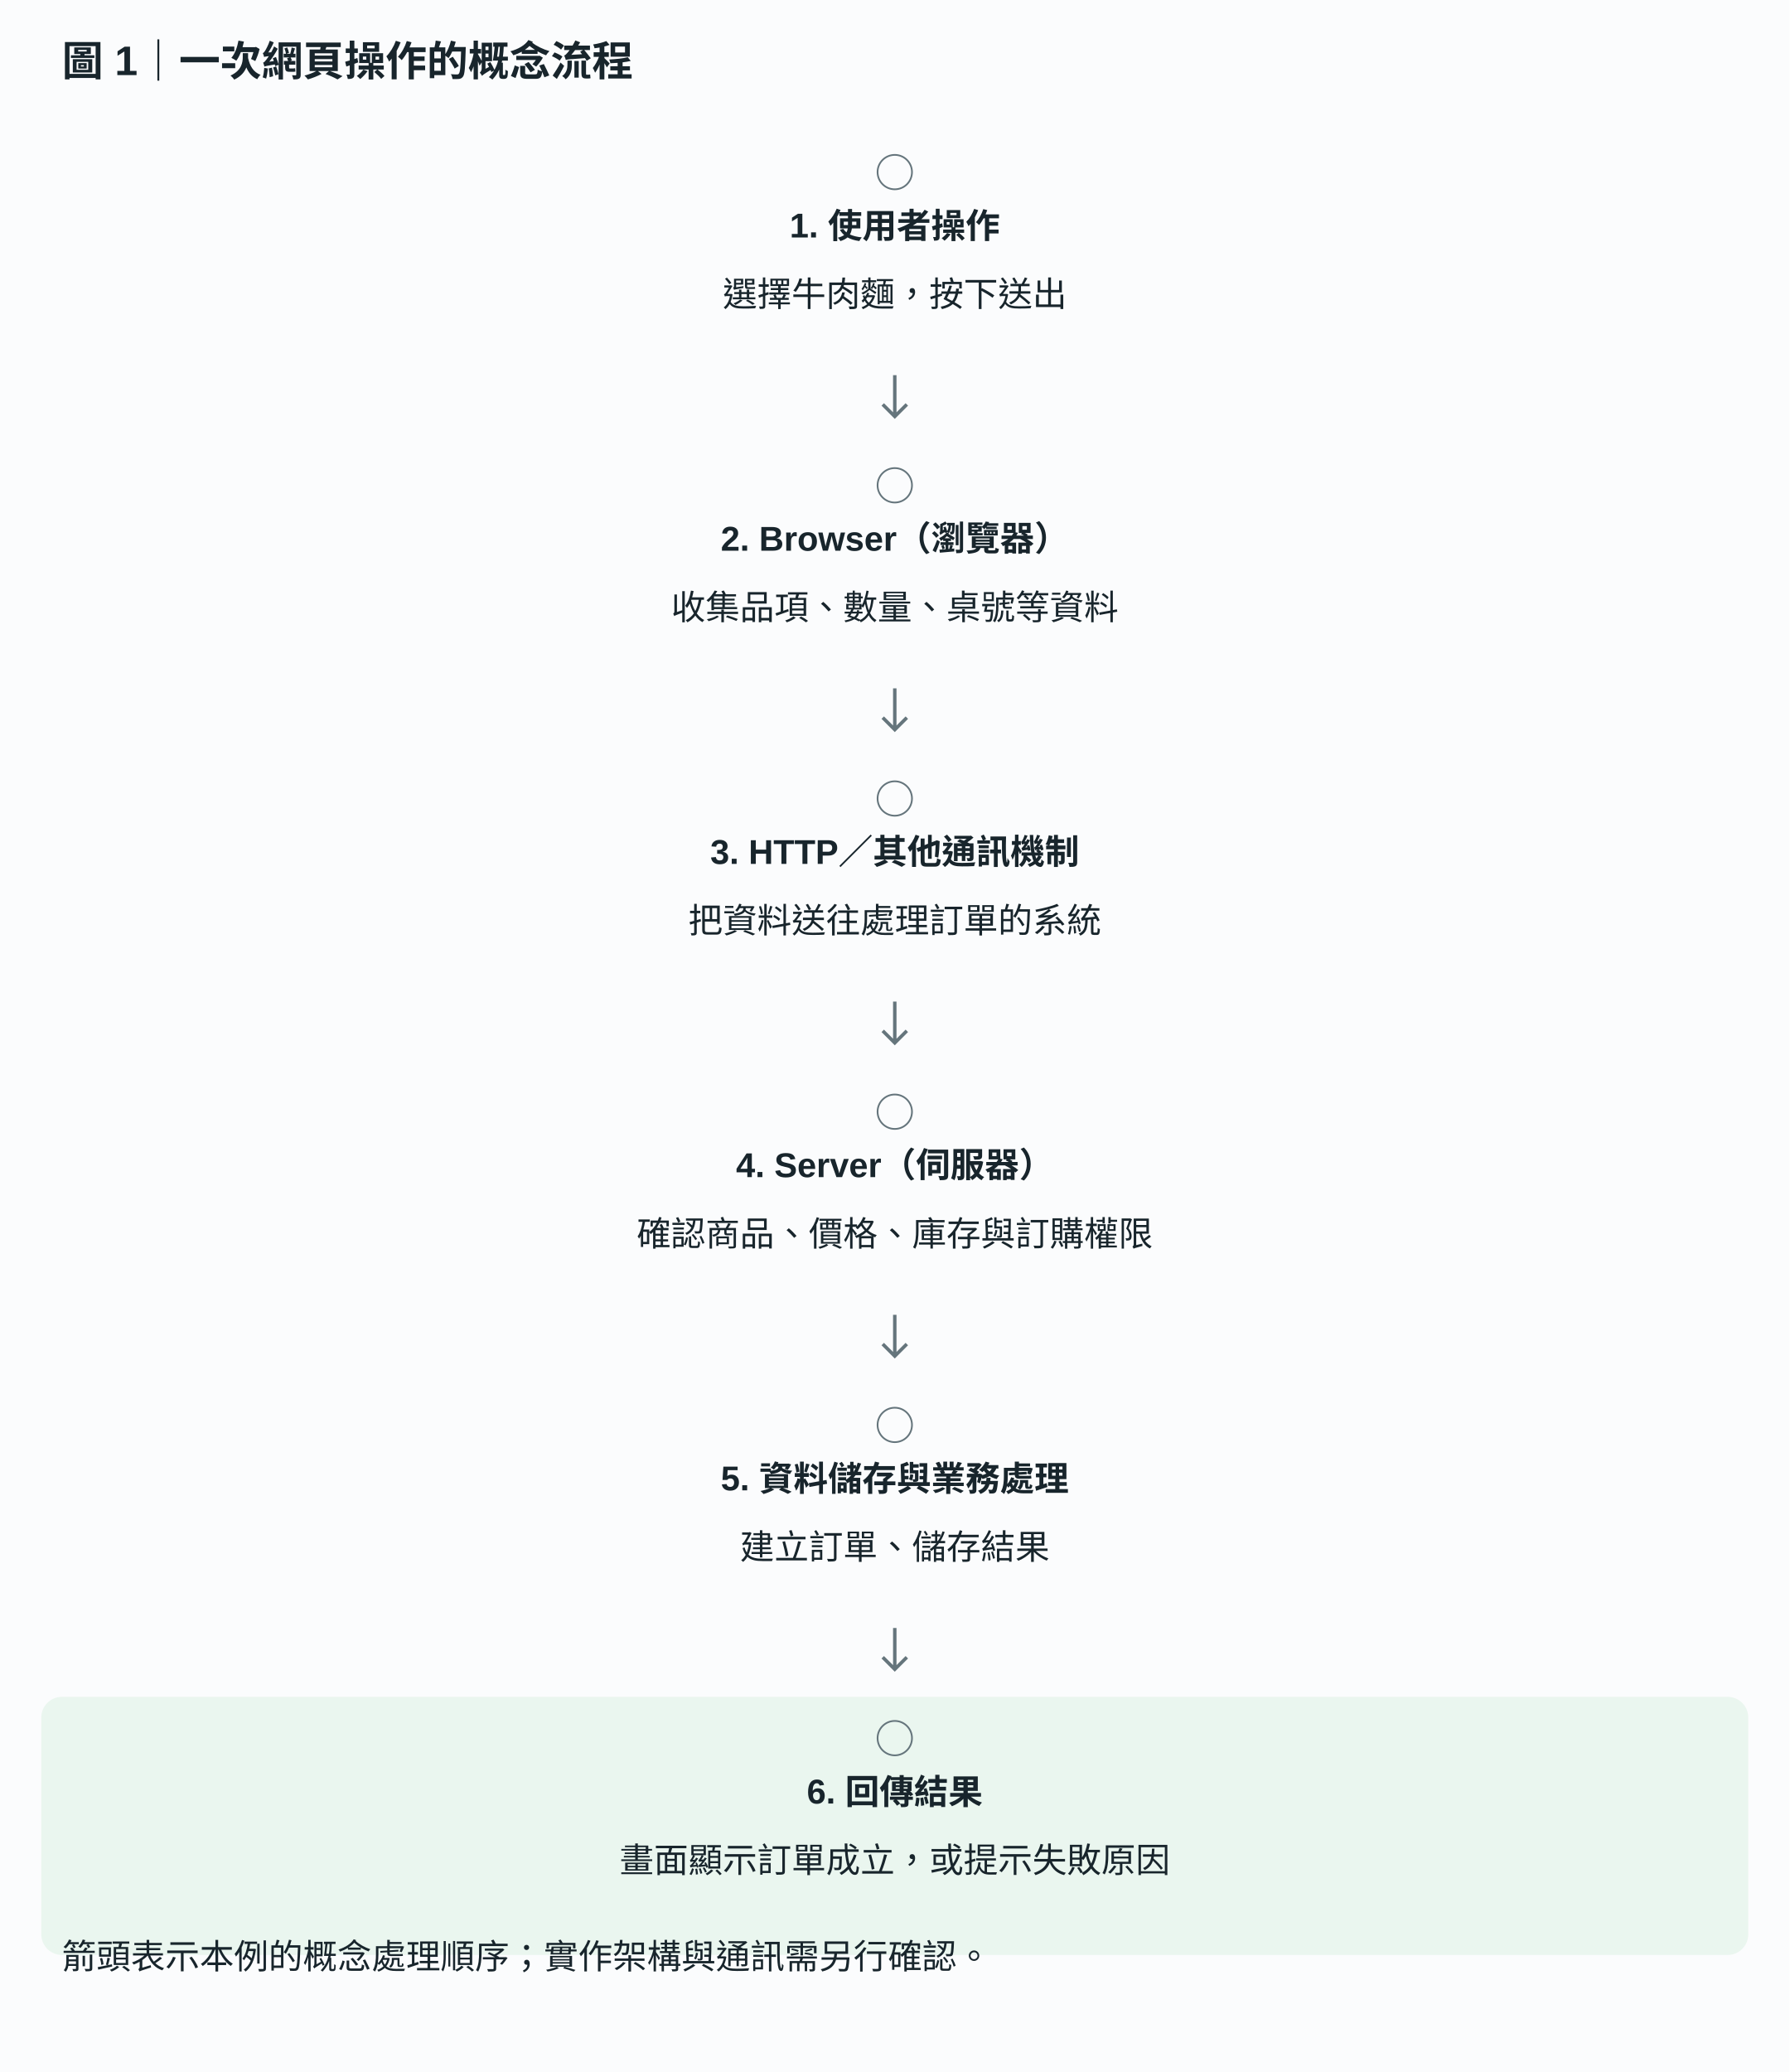
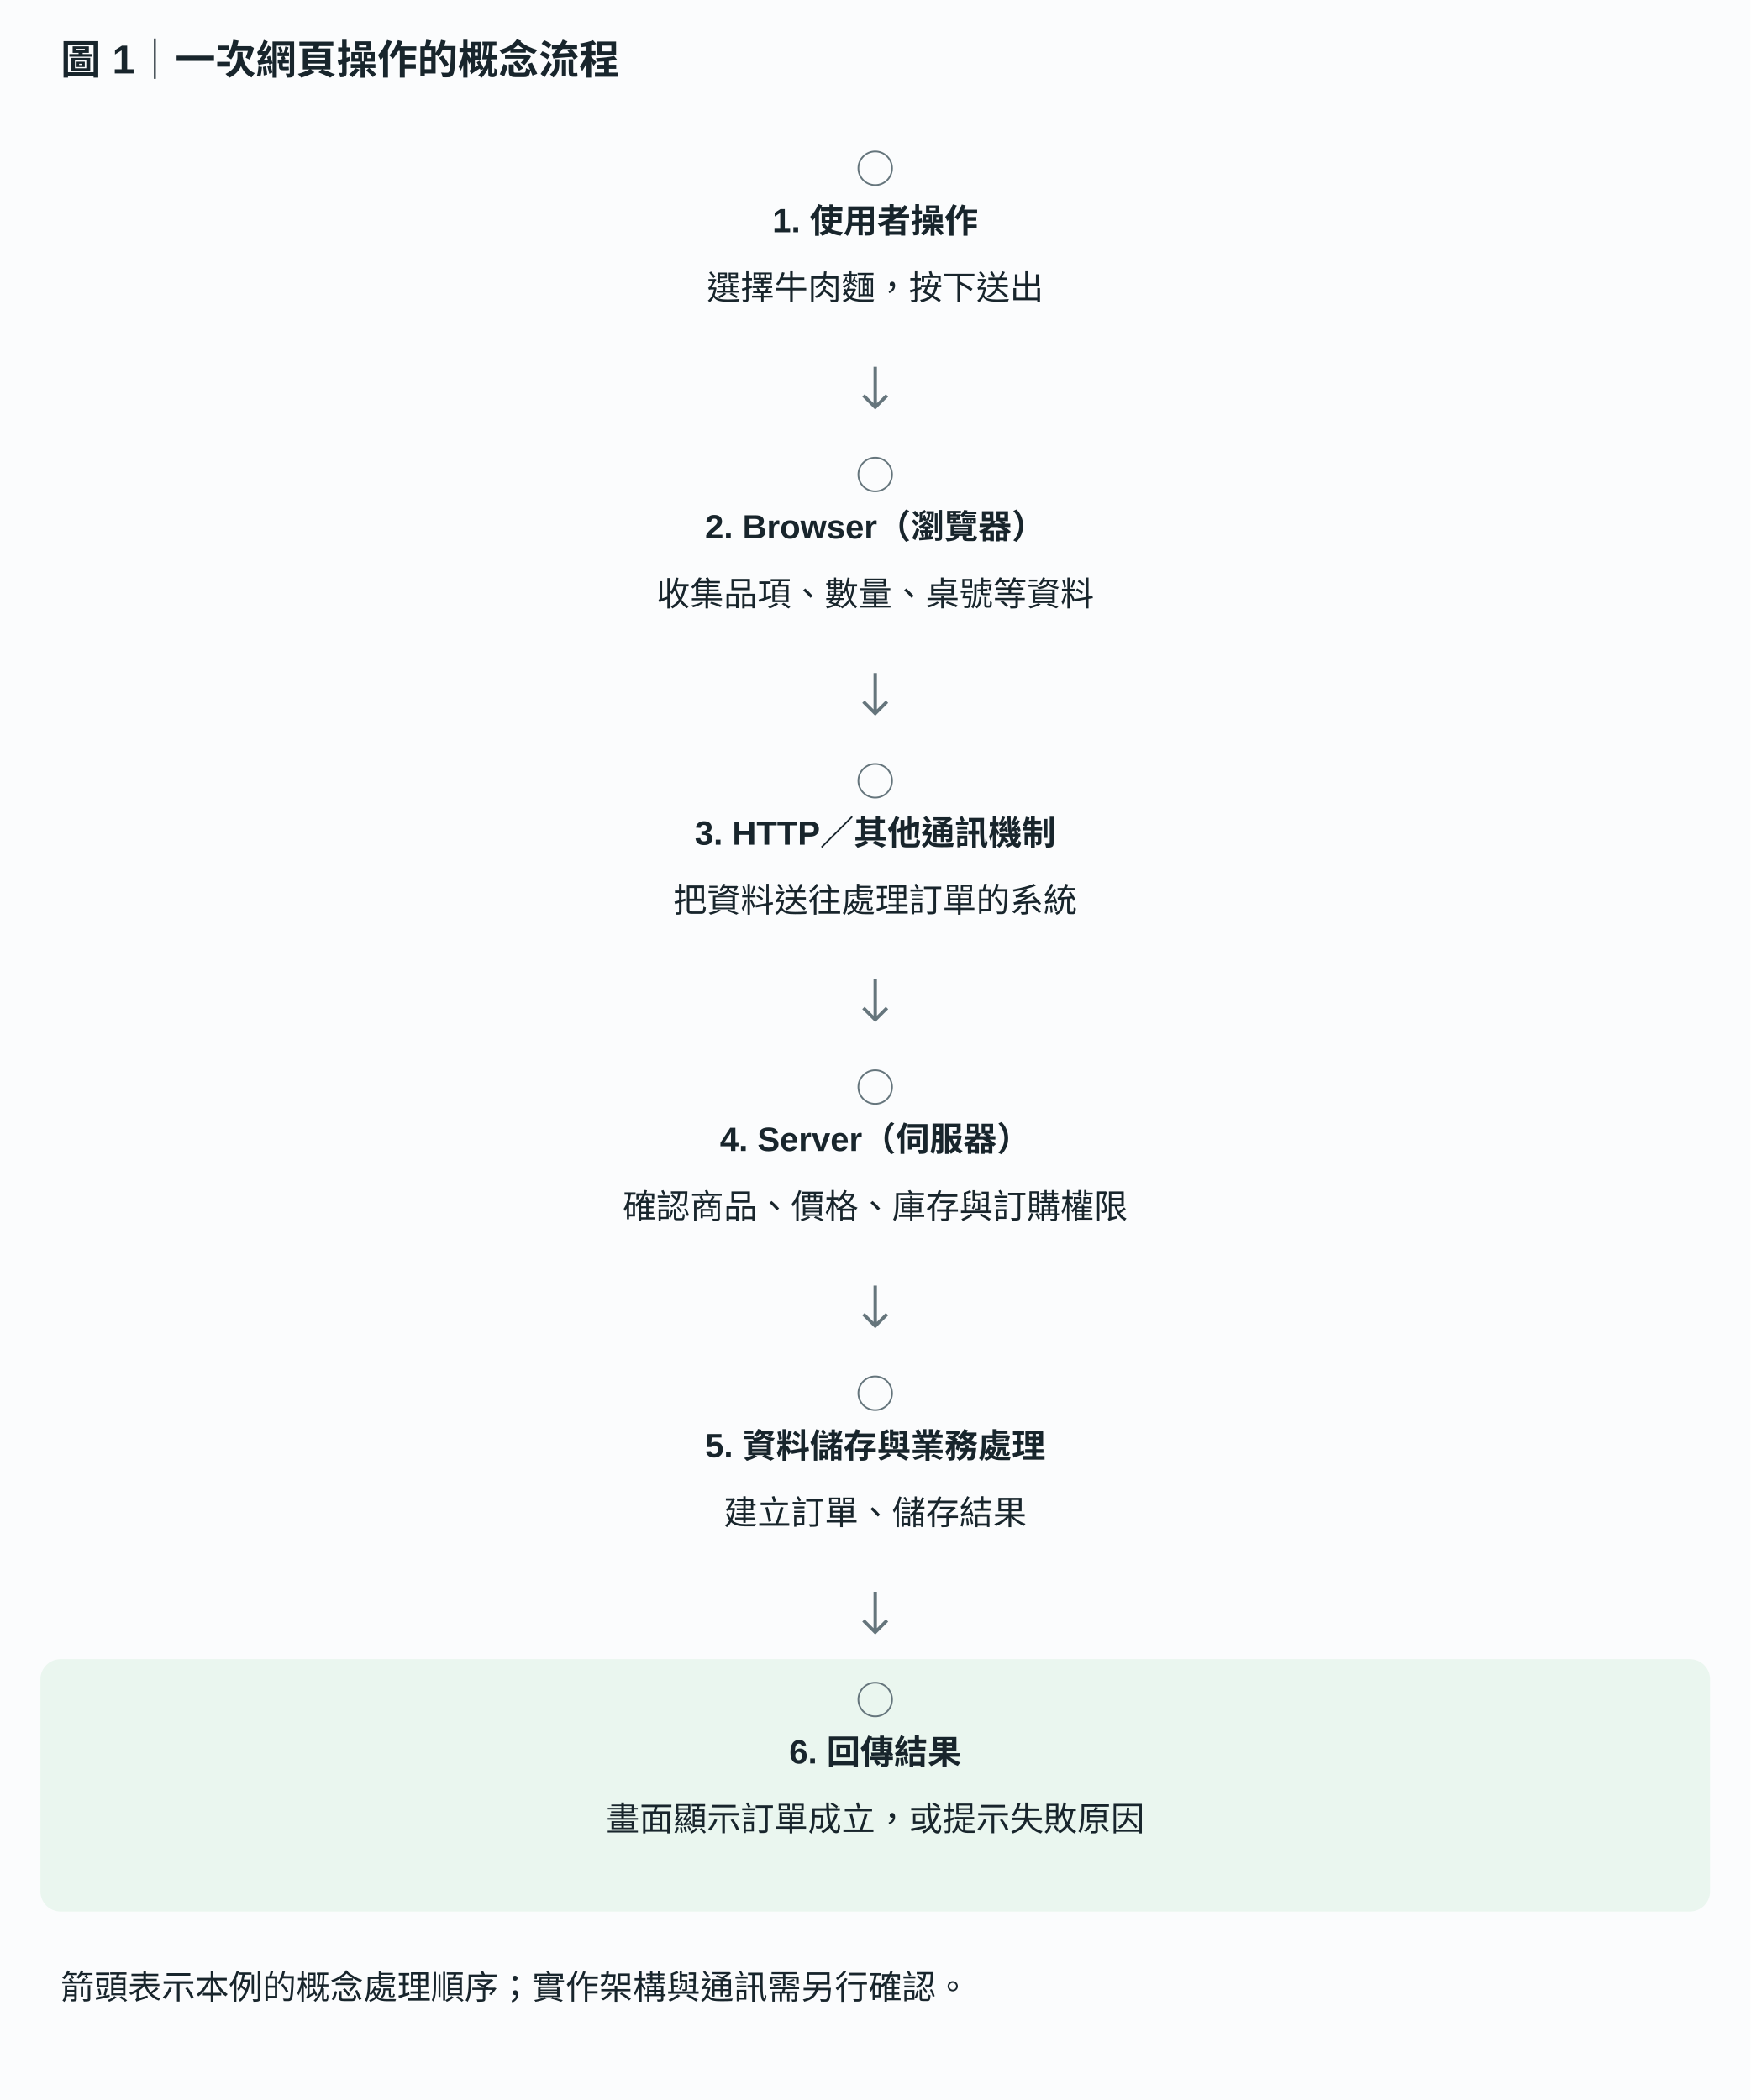
- <svg xmlns="http://www.w3.org/2000/svg" viewBox="0 0 1040 1204" role="img" aria-labelledby="title desc" lang="zh">
-   <rect width="1040" height="1204" fill="#fbfcfd" />
+ <svg xmlns="http://www.w3.org/2000/svg" viewBox="0 0 1040 1248" role="img" aria-labelledby="title desc" lang="zh">
+   <rect width="1040" height="1248" fill="#fbfcfd" />
  <g fill="#18252c" font-family="Arial, Noto Sans CJK TC, sans-serif">
    <text x="36" y="44" font-size="24" font-weight="700">圖 1｜一次網頁操作的概念流程</text>
    <circle cx="520" cy="100" r="10" fill="none" stroke="#65757c" />
    <text x="520" y="138" font-size="20" font-weight="700" text-anchor="middle">1. 使用者操作</text>
    <text x="520" y="178" font-size="20" font-weight="400" text-anchor="middle">選擇牛肉麵，按下送出</text>
    <path d="M520 218v24m-7-7 7 7 7-7" fill="none" stroke="#65757c" stroke-width="2" />
    <circle cx="520" cy="282" r="10" fill="none" stroke="#65757c" />
    <text x="520" y="320" font-size="20" font-weight="700" text-anchor="middle">2. Browser（瀏覽器）</text>
    <text x="520" y="360" font-size="20" font-weight="400" text-anchor="middle">收集品項、數量、桌號等資料</text>
    <path d="M520 400v24m-7-7 7 7 7-7" fill="none" stroke="#65757c" stroke-width="2" />
    <circle cx="520" cy="464" r="10" fill="none" stroke="#65757c" />
    <text x="520" y="502" font-size="20" font-weight="700" text-anchor="middle">3. HTTP／其他通訊機制</text>
    <text x="520" y="542" font-size="20" font-weight="400" text-anchor="middle">把資料送往處理訂單的系統</text>
    <path d="M520 582v24m-7-7 7 7 7-7" fill="none" stroke="#65757c" stroke-width="2" />
    <circle cx="520" cy="646" r="10" fill="none" stroke="#65757c" />
    <text x="520" y="684" font-size="20" font-weight="700" text-anchor="middle">4. Server（伺服器）</text>
    <text x="520" y="724" font-size="20" font-weight="400" text-anchor="middle">確認商品、價格、庫存與訂購權限</text>
    <path d="M520 764v24m-7-7 7 7 7-7" fill="none" stroke="#65757c" stroke-width="2" />
    <circle cx="520" cy="828" r="10" fill="none" stroke="#65757c" />
    <text x="520" y="866" font-size="20" font-weight="700" text-anchor="middle">5. 資料儲存與業務處理</text>
    <text x="520" y="906" font-size="20" font-weight="400" text-anchor="middle">建立訂單、儲存結果</text>
    <path d="M520 946v24m-7-7 7 7 7-7" fill="none" stroke="#65757c" stroke-width="2" />
    <rect x="24" y="986" width="992" height="150" rx="12" fill="#eaf6ef" />
    <circle cx="520" cy="1010" r="10" fill="none" stroke="#65757c" />
    <text x="520" y="1048" font-size="20" font-weight="700" text-anchor="middle">6. 回傳結果</text>
    <text x="520" y="1088" font-size="20" font-weight="400" text-anchor="middle">畫面顯示訂單成立，或提示失敗原因</text>
-     <text x="36" y="1144" font-size="20" font-weight="400">箭頭表示本例的概念處理順序；實作架構與通訊需另行確認。</text>
+     <text x="36" y="1188" font-size="20" font-weight="400">箭頭表示本例的概念處理順序；實作架構與通訊需另行確認。</text>
  </g>
</svg>
